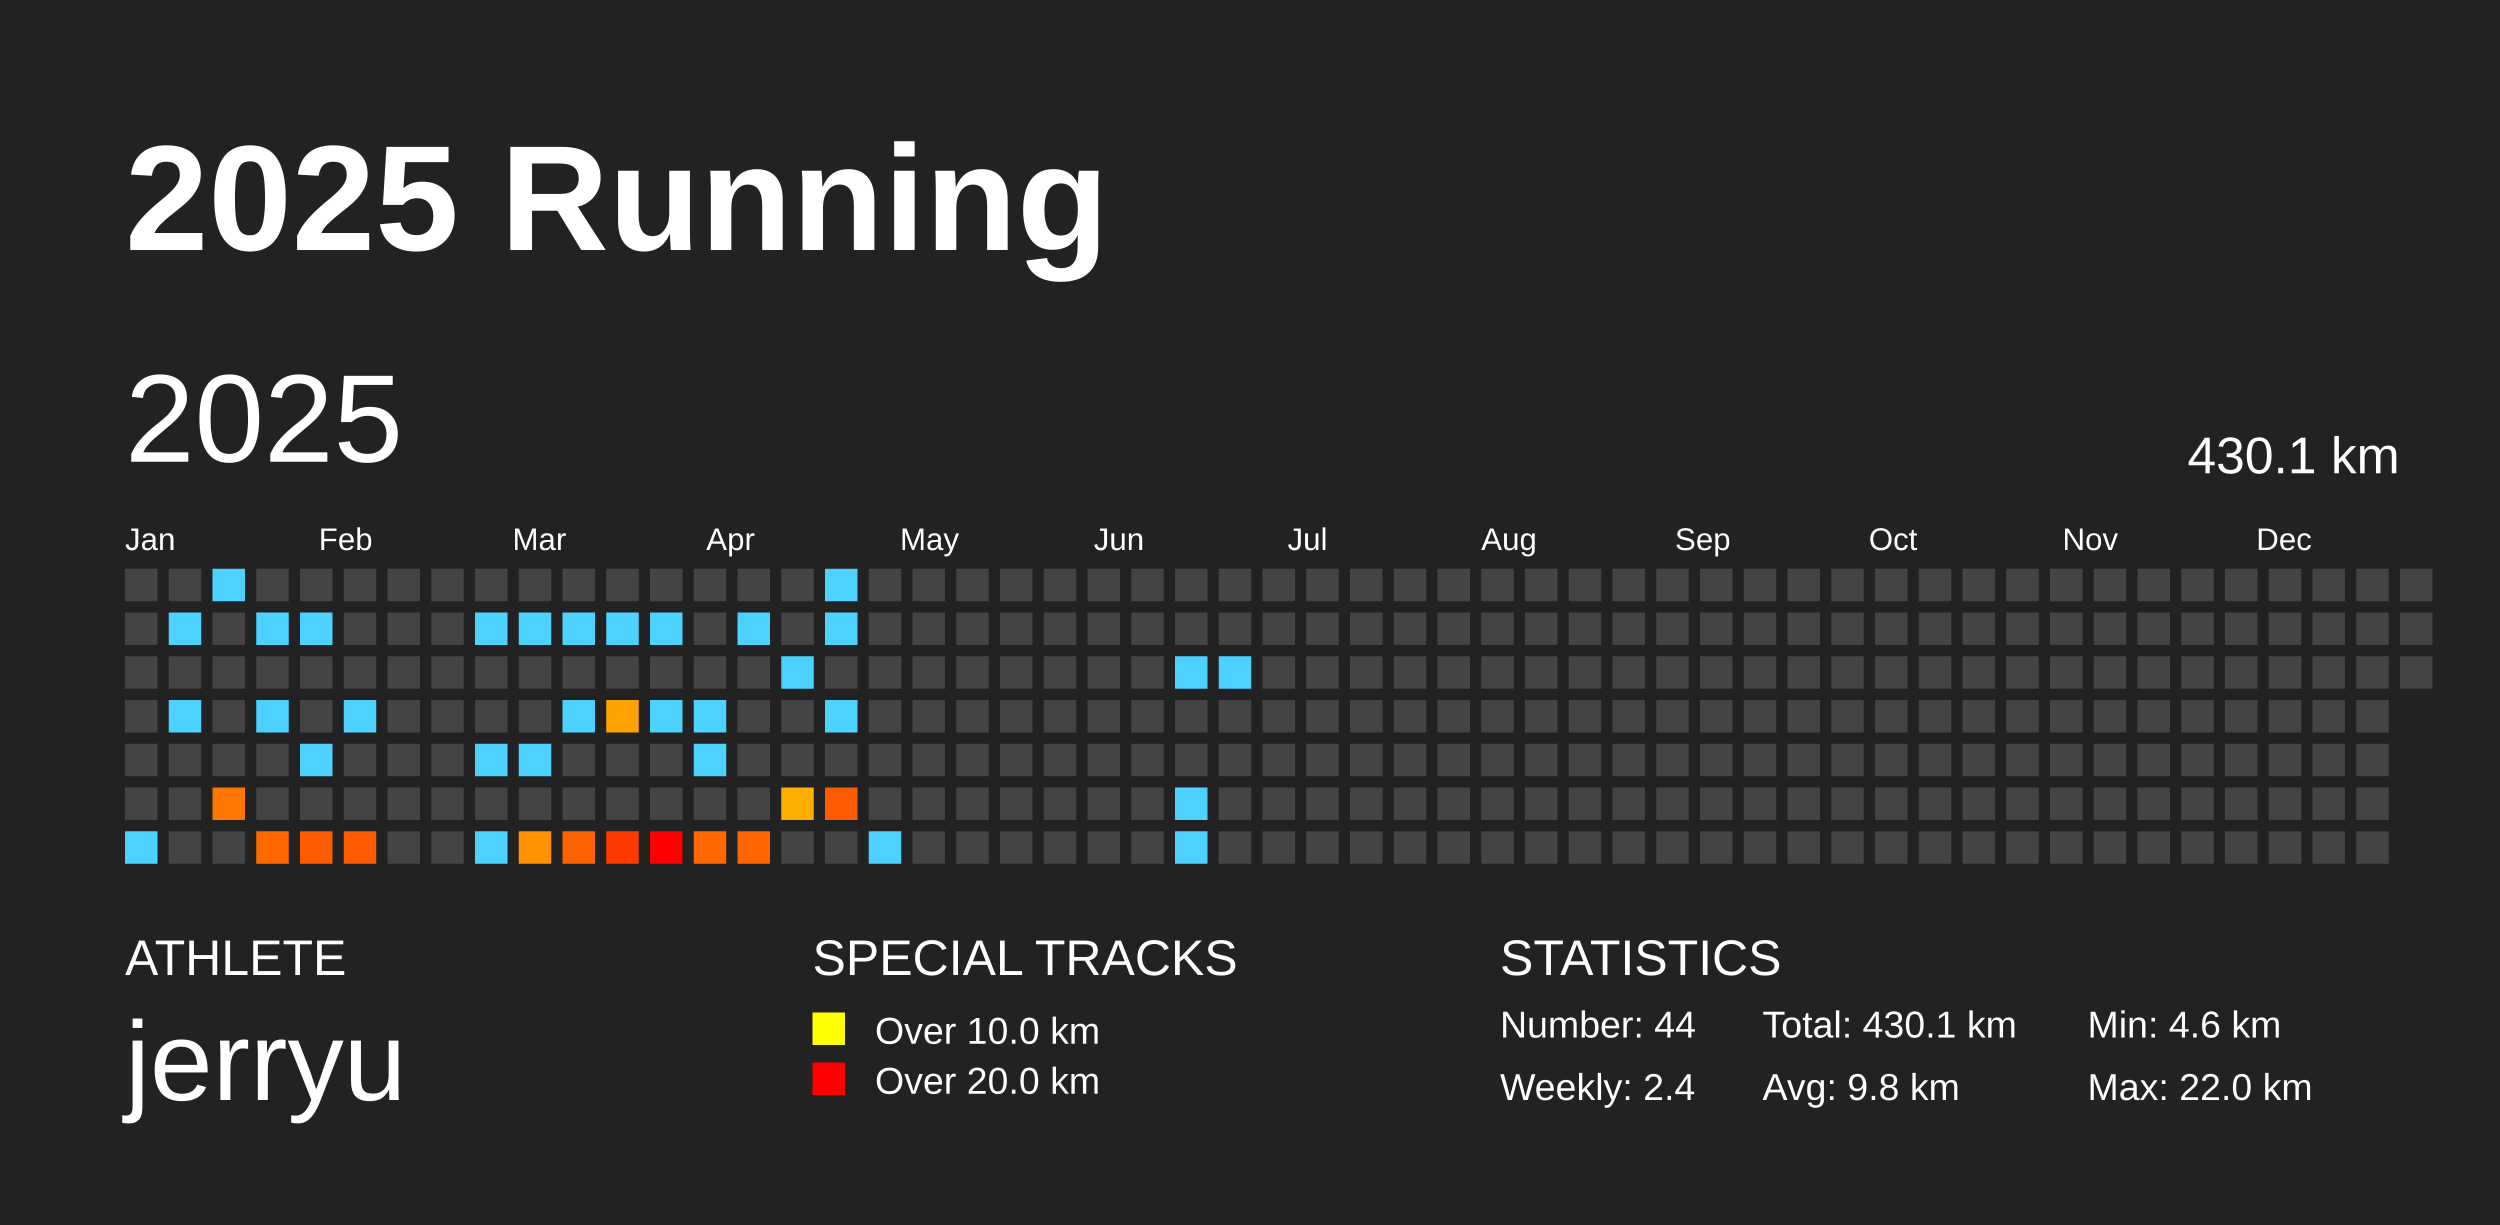
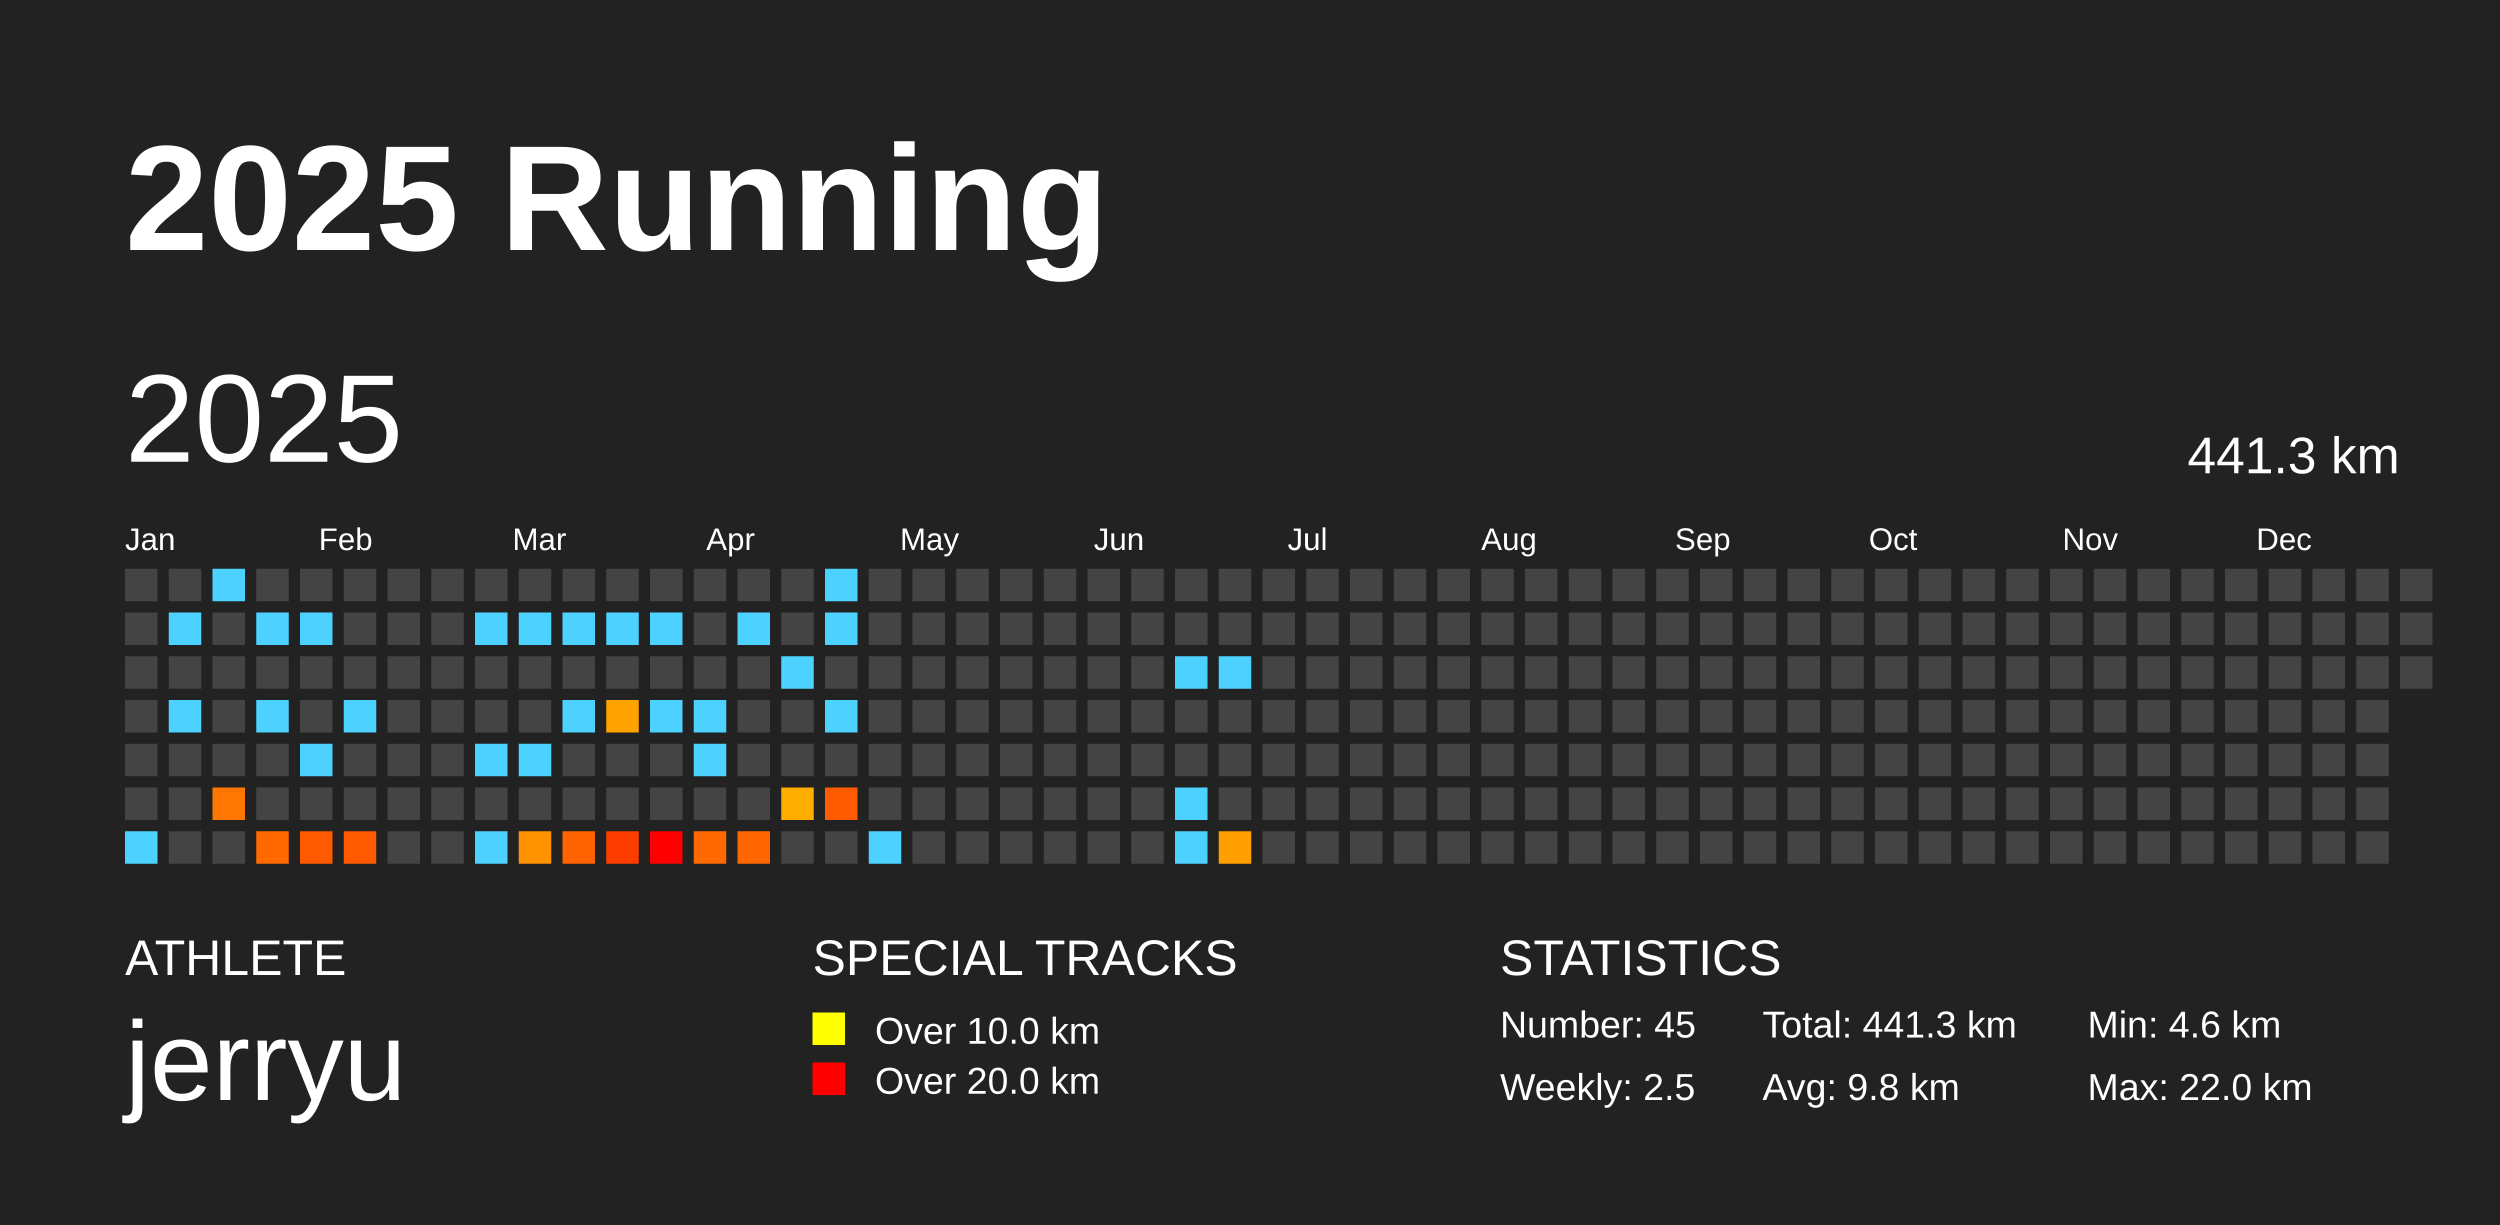
<svg xmlns="http://www.w3.org/2000/svg" baseProfile="full" height="98mm" version="1.1" viewBox="0,0,200,98" width="200mm">
  <defs />
  <rect fill="#222222" height="98" width="200" x="0" y="0" />
  <text fill="#FFFFFF" style="font-size:12px; font-family:Arial; font-weight:bold;" x="10" y="20">2025 Running</text>
  <text fill="#FFFFFF" style="font-size:4px; font-family:Arial" x="10" y="78">ATHLETE</text>
  <text fill="#FFFFFF" style="font-size:9px; font-family:Arial" x="10" y="88">jerryu</text>
  <text fill="#FFFFFF" style="font-size:4px; font-family:Arial" x="65" y="78">SPECIAL TRACKS</text>
  <rect fill="yellow" height="2.6" width="2.6" x="65" y="81" />
  <text fill="#FFFFFF" style="font-size:3px; font-family:Arial" x="70" y="83.5">Over 10.0 km</text>
  <rect fill="red" height="2.6" width="2.6" x="65" y="85" />
  <text fill="#FFFFFF" style="font-size:3px; font-family:Arial" x="70" y="87.5">Over 20.0 km</text>
  <text fill="#FFFFFF" style="font-size:4px; font-family:Arial" x="120" y="78">STATISTICS</text>
-   <text fill="#FFFFFF" style="font-size:3px; font-family:Arial" x="120" y="83">Number: 44</text>
-   <text fill="#FFFFFF" style="font-size:3px; font-family:Arial" x="120" y="88">Weekly: 2.4</text>
-   <text fill="#FFFFFF" style="font-size:3px; font-family:Arial" x="141" y="83">Total: 430.1 km</text>
+   <text fill="#FFFFFF" style="font-size:3px; font-family:Arial" x="120" y="83">Number: 45</text>
+   <text fill="#FFFFFF" style="font-size:3px; font-family:Arial" x="120" y="88">Weekly: 2.5</text>
+   <text fill="#FFFFFF" style="font-size:3px; font-family:Arial" x="141" y="83">Total: 441.3 km</text>
  <text fill="#FFFFFF" style="font-size:3px; font-family:Arial" x="141" y="88">Avg: 9.8 km</text>
  <text fill="#FFFFFF" style="font-size:3px; font-family:Arial" x="167" y="83">Min: 4.6 km</text>
  <text fill="#FFFFFF" style="font-size:3px; font-family:Arial" x="167" y="88">Max: 22.0 km</text>
  <text dominant-baseline="hanging" fill="#FFFFFF" style="font-size:10.0px; font-family:Arial;" x="10" y="30">2025</text>
-   <text dominant-baseline="hanging" fill="#FFFFFF" style="font-size:4.125px; font-family:Arial;" x="175" y="35">430.1 km</text>
+   <text dominant-baseline="hanging" fill="#FFFFFF" style="font-size:4.125px; font-family:Arial;" x="175" y="35">441.3 km</text>
  <text fill="#FFFFFF" style="font-size:2.5px; font-family:Arial" x="10.0" y="44">Jan</text>
  <text fill="#FFFFFF" style="font-size:2.5px; font-family:Arial" x="25.5" y="44">Feb</text>
  <text fill="#FFFFFF" style="font-size:2.5px; font-family:Arial" x="41.0" y="44">Mar</text>
  <text fill="#FFFFFF" style="font-size:2.5px; font-family:Arial" x="56.5" y="44">Apr</text>
  <text fill="#FFFFFF" style="font-size:2.5px; font-family:Arial" x="72.0" y="44">May</text>
  <text fill="#FFFFFF" style="font-size:2.5px; font-family:Arial" x="87.5" y="44">Jun</text>
  <text fill="#FFFFFF" style="font-size:2.5px; font-family:Arial" x="103.0" y="44">Jul</text>
  <text fill="#FFFFFF" style="font-size:2.5px; font-family:Arial" x="118.5" y="44">Aug</text>
  <text fill="#FFFFFF" style="font-size:2.5px; font-family:Arial" x="134.0" y="44">Sep</text>
  <text fill="#FFFFFF" style="font-size:2.5px; font-family:Arial" x="149.5" y="44">Oct</text>
  <text fill="#FFFFFF" style="font-size:2.5px; font-family:Arial" x="165.0" y="44">Nov</text>
  <text fill="#FFFFFF" style="font-size:2.5px; font-family:Arial" x="180.5" y="44">Dec</text>
  <rect fill="#444444" height="2.6" width="2.6" x="10.0" y="45.5" />
  <rect fill="#444444" height="2.6" width="2.6" x="10.0" y="49.0" />
  <rect fill="#444444" height="2.6" width="2.6" x="10.0" y="52.5" />
  <rect fill="#444444" height="2.6" width="2.6" x="10.0" y="56.0" />
  <rect fill="#444444" height="2.6" width="2.6" x="10.0" y="59.5" />
  <rect fill="#444444" height="2.6" width="2.6" x="10.0" y="63.0" />
  <rect fill="#4dd2ff" height="2.6" width="2.6" x="10.0" y="66.5" />
  <rect fill="#444444" height="2.6" width="2.6" x="13.5" y="45.5" />
  <rect fill="#4dd2ff" height="2.6" width="2.6" x="13.5" y="49.0" />
  <rect fill="#444444" height="2.6" width="2.6" x="13.5" y="52.5" />
  <rect fill="#4dd2ff" height="2.6" width="2.6" x="13.5" y="56.0" />
  <rect fill="#444444" height="2.6" width="2.6" x="13.5" y="59.5" />
  <rect fill="#444444" height="2.6" width="2.6" x="13.5" y="63.0" />
  <rect fill="#444444" height="2.6" width="2.6" x="13.5" y="66.5" />
  <rect fill="#4dd2ff" height="2.6" width="2.6" x="17.0" y="45.5" />
  <rect fill="#444444" height="2.6" width="2.6" x="17.0" y="49.0" />
  <rect fill="#444444" height="2.6" width="2.6" x="17.0" y="52.5" />
  <rect fill="#444444" height="2.6" width="2.6" x="17.0" y="56.0" />
  <rect fill="#444444" height="2.6" width="2.6" x="17.0" y="59.5" />
  <rect fill="#ff7600" height="2.6" width="2.6" x="17.0" y="63.0" />
  <rect fill="#444444" height="2.6" width="2.6" x="17.0" y="66.5" />
  <rect fill="#444444" height="2.6" width="2.6" x="20.5" y="45.5" />
  <rect fill="#4dd2ff" height="2.6" width="2.6" x="20.5" y="49.0" />
  <rect fill="#444444" height="2.6" width="2.6" x="20.5" y="52.5" />
  <rect fill="#4dd2ff" height="2.6" width="2.6" x="20.5" y="56.0" />
  <rect fill="#444444" height="2.6" width="2.6" x="20.5" y="59.5" />
  <rect fill="#444444" height="2.6" width="2.6" x="20.5" y="63.0" />
  <rect fill="#ff6900" height="2.6" width="2.6" x="20.5" y="66.5" />
  <rect fill="#444444" height="2.6" width="2.6" x="24.0" y="45.5" />
  <rect fill="#4dd2ff" height="2.6" width="2.6" x="24.0" y="49.0" />
  <rect fill="#444444" height="2.6" width="2.6" x="24.0" y="52.5" />
  <rect fill="#444444" height="2.6" width="2.6" x="24.0" y="56.0" />
  <rect fill="#4dd2ff" height="2.6" width="2.6" x="24.0" y="59.5" />
  <rect fill="#444444" height="2.6" width="2.6" x="24.0" y="63.0" />
  <rect fill="#ff5a00" height="2.6" width="2.6" x="24.0" y="66.5" />
  <rect fill="#444444" height="2.6" width="2.6" x="27.5" y="45.5" />
  <rect fill="#444444" height="2.6" width="2.6" x="27.5" y="49.0" />
  <rect fill="#444444" height="2.6" width="2.6" x="27.5" y="52.5" />
  <rect fill="#4dd2ff" height="2.6" width="2.6" x="27.5" y="56.0" />
  <rect fill="#444444" height="2.6" width="2.6" x="27.5" y="59.5" />
  <rect fill="#444444" height="2.6" width="2.6" x="27.5" y="63.0" />
  <rect fill="#ff5a00" height="2.6" width="2.6" x="27.5" y="66.5" />
  <rect fill="#444444" height="2.6" width="2.6" x="31.0" y="45.5" />
  <rect fill="#444444" height="2.6" width="2.6" x="31.0" y="49.0" />
  <rect fill="#444444" height="2.6" width="2.6" x="31.0" y="52.5" />
  <rect fill="#444444" height="2.6" width="2.6" x="31.0" y="56.0" />
  <rect fill="#444444" height="2.6" width="2.6" x="31.0" y="59.5" />
  <rect fill="#444444" height="2.6" width="2.6" x="31.0" y="63.0" />
  <rect fill="#444444" height="2.6" width="2.6" x="31.0" y="66.5" />
  <rect fill="#444444" height="2.6" width="2.6" x="34.5" y="45.5" />
  <rect fill="#444444" height="2.6" width="2.6" x="34.5" y="49.0" />
  <rect fill="#444444" height="2.6" width="2.6" x="34.5" y="52.5" />
  <rect fill="#444444" height="2.6" width="2.6" x="34.5" y="56.0" />
  <rect fill="#444444" height="2.6" width="2.6" x="34.5" y="59.5" />
  <rect fill="#444444" height="2.6" width="2.6" x="34.5" y="63.0" />
  <rect fill="#444444" height="2.6" width="2.6" x="34.5" y="66.5" />
  <rect fill="#444444" height="2.6" width="2.6" x="38.0" y="45.5" />
  <rect fill="#4dd2ff" height="2.6" width="2.6" x="38.0" y="49.0" />
  <rect fill="#444444" height="2.6" width="2.6" x="38.0" y="52.5" />
  <rect fill="#444444" height="2.6" width="2.6" x="38.0" y="56.0" />
  <rect fill="#4dd2ff" height="2.6" width="2.6" x="38.0" y="59.5" />
  <rect fill="#444444" height="2.6" width="2.6" x="38.0" y="63.0" />
  <rect fill="#4dd2ff" height="2.6" width="2.6" x="38.0" y="66.5" />
  <rect fill="#444444" height="2.6" width="2.6" x="41.5" y="45.5" />
  <rect fill="#4dd2ff" height="2.6" width="2.6" x="41.5" y="49.0" />
  <rect fill="#444444" height="2.6" width="2.6" x="41.5" y="52.5" />
  <rect fill="#444444" height="2.6" width="2.6" x="41.5" y="56.0" />
  <rect fill="#4dd2ff" height="2.6" width="2.6" x="41.5" y="59.5" />
  <rect fill="#444444" height="2.6" width="2.6" x="41.5" y="63.0" />
  <rect fill="#ff9200" height="2.6" width="2.6" x="41.5" y="66.5" />
  <rect fill="#444444" height="2.6" width="2.6" x="45.0" y="45.5" />
  <rect fill="#4dd2ff" height="2.6" width="2.6" x="45.0" y="49.0" />
  <rect fill="#444444" height="2.6" width="2.6" x="45.0" y="52.5" />
  <rect fill="#4dd2ff" height="2.6" width="2.6" x="45.0" y="56.0" />
  <rect fill="#444444" height="2.6" width="2.6" x="45.0" y="59.5" />
  <rect fill="#444444" height="2.6" width="2.6" x="45.0" y="63.0" />
  <rect fill="#ff6200" height="2.6" width="2.6" x="45.0" y="66.5" />
  <rect fill="#444444" height="2.6" width="2.6" x="48.5" y="45.5" />
  <rect fill="#4dd2ff" height="2.6" width="2.6" x="48.5" y="49.0" />
  <rect fill="#444444" height="2.6" width="2.6" x="48.5" y="52.5" />
  <rect fill="#ffa300" height="2.6" width="2.6" x="48.5" y="56.0" />
  <rect fill="#444444" height="2.6" width="2.6" x="48.5" y="59.5" />
  <rect fill="#444444" height="2.6" width="2.6" x="48.5" y="63.0" />
  <rect fill="#ff3c00" height="2.6" width="2.6" x="48.5" y="66.5" />
  <rect fill="#444444" height="2.6" width="2.6" x="52.0" y="45.5" />
  <rect fill="#4dd2ff" height="2.6" width="2.6" x="52.0" y="49.0" />
  <rect fill="#444444" height="2.6" width="2.6" x="52.0" y="52.5" />
  <rect fill="#4dd2ff" height="2.6" width="2.6" x="52.0" y="56.0" />
  <rect fill="#444444" height="2.6" width="2.6" x="52.0" y="59.5" />
  <rect fill="#444444" height="2.6" width="2.6" x="52.0" y="63.0" />
  <rect fill="red" height="2.6" width="2.6" x="52.0" y="66.5" />
  <rect fill="#444444" height="2.6" width="2.6" x="55.5" y="45.5" />
  <rect fill="#444444" height="2.6" width="2.6" x="55.5" y="49.0" />
  <rect fill="#444444" height="2.6" width="2.6" x="55.5" y="52.5" />
  <rect fill="#4dd2ff" height="2.6" width="2.6" x="55.5" y="56.0" />
  <rect fill="#4dd2ff" height="2.6" width="2.6" x="55.5" y="59.5" />
  <rect fill="#444444" height="2.6" width="2.6" x="55.5" y="63.0" />
  <rect fill="#ff6900" height="2.6" width="2.6" x="55.5" y="66.5" />
  <rect fill="#444444" height="2.6" width="2.6" x="59.0" y="45.5" />
  <rect fill="#4dd2ff" height="2.6" width="2.6" x="59.0" y="49.0" />
  <rect fill="#444444" height="2.6" width="2.6" x="59.0" y="52.5" />
  <rect fill="#444444" height="2.6" width="2.6" x="59.0" y="56.0" />
  <rect fill="#444444" height="2.6" width="2.6" x="59.0" y="59.5" />
  <rect fill="#444444" height="2.6" width="2.6" x="59.0" y="63.0" />
  <rect fill="#ff6600" height="2.6" width="2.6" x="59.0" y="66.5" />
  <rect fill="#444444" height="2.6" width="2.6" x="62.5" y="45.5" />
  <rect fill="#444444" height="2.6" width="2.6" x="62.5" y="49.0" />
  <rect fill="#4dd2ff" height="2.6" width="2.6" x="62.5" y="52.5" />
  <rect fill="#444444" height="2.6" width="2.6" x="62.5" y="56.0" />
  <rect fill="#444444" height="2.6" width="2.6" x="62.5" y="59.5" />
  <rect fill="#ffae00" height="2.6" width="2.6" x="62.5" y="63.0" />
  <rect fill="#444444" height="2.6" width="2.6" x="62.5" y="66.5" />
  <rect fill="#4dd2ff" height="2.6" width="2.6" x="66.0" y="45.5" />
  <rect fill="#4dd2ff" height="2.6" width="2.6" x="66.0" y="49.0" />
  <rect fill="#444444" height="2.6" width="2.6" x="66.0" y="52.5" />
  <rect fill="#4dd2ff" height="2.6" width="2.6" x="66.0" y="56.0" />
  <rect fill="#444444" height="2.6" width="2.6" x="66.0" y="59.5" />
  <rect fill="#ff5b00" height="2.6" width="2.6" x="66.0" y="63.0" />
  <rect fill="#444444" height="2.6" width="2.6" x="66.0" y="66.5" />
  <rect fill="#444444" height="2.6" width="2.6" x="69.5" y="45.5" />
  <rect fill="#444444" height="2.6" width="2.6" x="69.5" y="49.0" />
  <rect fill="#444444" height="2.6" width="2.6" x="69.5" y="52.5" />
  <rect fill="#444444" height="2.6" width="2.6" x="69.5" y="56.0" />
  <rect fill="#444444" height="2.6" width="2.6" x="69.5" y="59.5" />
  <rect fill="#444444" height="2.6" width="2.6" x="69.5" y="63.0" />
  <rect fill="#4dd2ff" height="2.6" width="2.6" x="69.5" y="66.5" />
  <rect fill="#444444" height="2.6" width="2.6" x="73.0" y="45.5" />
  <rect fill="#444444" height="2.6" width="2.6" x="73.0" y="49.0" />
  <rect fill="#444444" height="2.6" width="2.6" x="73.0" y="52.5" />
  <rect fill="#444444" height="2.6" width="2.6" x="73.0" y="56.0" />
  <rect fill="#444444" height="2.6" width="2.6" x="73.0" y="59.5" />
  <rect fill="#444444" height="2.6" width="2.6" x="73.0" y="63.0" />
  <rect fill="#444444" height="2.6" width="2.6" x="73.0" y="66.5" />
  <rect fill="#444444" height="2.6" width="2.6" x="76.5" y="45.5" />
  <rect fill="#444444" height="2.6" width="2.6" x="76.5" y="49.0" />
  <rect fill="#444444" height="2.6" width="2.6" x="76.5" y="52.5" />
  <rect fill="#444444" height="2.6" width="2.6" x="76.5" y="56.0" />
  <rect fill="#444444" height="2.6" width="2.6" x="76.5" y="59.5" />
  <rect fill="#444444" height="2.6" width="2.6" x="76.5" y="63.0" />
  <rect fill="#444444" height="2.6" width="2.6" x="76.5" y="66.5" />
  <rect fill="#444444" height="2.6" width="2.6" x="80.0" y="45.5" />
  <rect fill="#444444" height="2.6" width="2.6" x="80.0" y="49.0" />
  <rect fill="#444444" height="2.6" width="2.6" x="80.0" y="52.5" />
  <rect fill="#444444" height="2.6" width="2.6" x="80.0" y="56.0" />
  <rect fill="#444444" height="2.6" width="2.6" x="80.0" y="59.5" />
  <rect fill="#444444" height="2.6" width="2.6" x="80.0" y="63.0" />
  <rect fill="#444444" height="2.6" width="2.6" x="80.0" y="66.5" />
  <rect fill="#444444" height="2.6" width="2.6" x="83.5" y="45.5" />
  <rect fill="#444444" height="2.6" width="2.6" x="83.5" y="49.0" />
  <rect fill="#444444" height="2.6" width="2.6" x="83.5" y="52.5" />
  <rect fill="#444444" height="2.6" width="2.6" x="83.5" y="56.0" />
  <rect fill="#444444" height="2.6" width="2.6" x="83.5" y="59.5" />
  <rect fill="#444444" height="2.6" width="2.6" x="83.5" y="63.0" />
  <rect fill="#444444" height="2.6" width="2.6" x="83.5" y="66.5" />
  <rect fill="#444444" height="2.6" width="2.6" x="87.0" y="45.5" />
  <rect fill="#444444" height="2.6" width="2.6" x="87.0" y="49.0" />
  <rect fill="#444444" height="2.6" width="2.6" x="87.0" y="52.5" />
  <rect fill="#444444" height="2.6" width="2.6" x="87.0" y="56.0" />
  <rect fill="#444444" height="2.6" width="2.6" x="87.0" y="59.5" />
  <rect fill="#444444" height="2.6" width="2.6" x="87.0" y="63.0" />
  <rect fill="#444444" height="2.6" width="2.6" x="87.0" y="66.5" />
  <rect fill="#444444" height="2.6" width="2.6" x="90.5" y="45.5" />
  <rect fill="#444444" height="2.6" width="2.6" x="90.5" y="49.0" />
  <rect fill="#444444" height="2.6" width="2.6" x="90.5" y="52.5" />
  <rect fill="#444444" height="2.6" width="2.6" x="90.5" y="56.0" />
  <rect fill="#444444" height="2.6" width="2.6" x="90.5" y="59.5" />
  <rect fill="#444444" height="2.6" width="2.6" x="90.5" y="63.0" />
  <rect fill="#444444" height="2.6" width="2.6" x="90.5" y="66.5" />
  <rect fill="#444444" height="2.6" width="2.6" x="94.0" y="45.5" />
  <rect fill="#444444" height="2.6" width="2.6" x="94.0" y="49.0" />
  <rect fill="#4dd2ff" height="2.6" width="2.6" x="94.0" y="52.5" />
  <rect fill="#444444" height="2.6" width="2.6" x="94.0" y="56.0" />
  <rect fill="#444444" height="2.6" width="2.6" x="94.0" y="59.5" />
  <rect fill="#4dd2ff" height="2.6" width="2.6" x="94.0" y="63.0" />
  <rect fill="#4dd2ff" height="2.6" width="2.6" x="94.0" y="66.5" />
  <rect fill="#444444" height="2.6" width="2.6" x="97.5" y="45.5" />
  <rect fill="#444444" height="2.6" width="2.6" x="97.5" y="49.0" />
  <rect fill="#4dd2ff" height="2.6" width="2.6" x="97.5" y="52.5" />
  <rect fill="#444444" height="2.6" width="2.6" x="97.5" y="56.0" />
  <rect fill="#444444" height="2.6" width="2.6" x="97.5" y="59.5" />
  <rect fill="#444444" height="2.6" width="2.6" x="97.5" y="63.0" />
-   <rect fill="#444444" height="2.6" width="2.6" x="97.5" y="66.5" />
+   <rect fill="#ff9f00" height="2.6" width="2.6" x="97.5" y="66.5" />
  <rect fill="#444444" height="2.6" width="2.6" x="101.0" y="45.5" />
  <rect fill="#444444" height="2.6" width="2.6" x="101.0" y="49.0" />
  <rect fill="#444444" height="2.6" width="2.6" x="101.0" y="52.5" />
  <rect fill="#444444" height="2.6" width="2.6" x="101.0" y="56.0" />
  <rect fill="#444444" height="2.6" width="2.6" x="101.0" y="59.5" />
  <rect fill="#444444" height="2.6" width="2.6" x="101.0" y="63.0" />
  <rect fill="#444444" height="2.6" width="2.6" x="101.0" y="66.5" />
  <rect fill="#444444" height="2.6" width="2.6" x="104.5" y="45.5" />
  <rect fill="#444444" height="2.6" width="2.6" x="104.5" y="49.0" />
  <rect fill="#444444" height="2.6" width="2.6" x="104.5" y="52.5" />
  <rect fill="#444444" height="2.6" width="2.6" x="104.5" y="56.0" />
  <rect fill="#444444" height="2.6" width="2.6" x="104.5" y="59.5" />
  <rect fill="#444444" height="2.6" width="2.6" x="104.5" y="63.0" />
  <rect fill="#444444" height="2.6" width="2.6" x="104.5" y="66.5" />
  <rect fill="#444444" height="2.6" width="2.6" x="108.0" y="45.5" />
  <rect fill="#444444" height="2.6" width="2.6" x="108.0" y="49.0" />
  <rect fill="#444444" height="2.6" width="2.6" x="108.0" y="52.5" />
  <rect fill="#444444" height="2.6" width="2.6" x="108.0" y="56.0" />
  <rect fill="#444444" height="2.6" width="2.6" x="108.0" y="59.5" />
  <rect fill="#444444" height="2.6" width="2.6" x="108.0" y="63.0" />
  <rect fill="#444444" height="2.6" width="2.6" x="108.0" y="66.5" />
  <rect fill="#444444" height="2.6" width="2.6" x="111.5" y="45.5" />
  <rect fill="#444444" height="2.6" width="2.6" x="111.5" y="49.0" />
  <rect fill="#444444" height="2.6" width="2.6" x="111.5" y="52.5" />
  <rect fill="#444444" height="2.6" width="2.6" x="111.5" y="56.0" />
  <rect fill="#444444" height="2.6" width="2.6" x="111.5" y="59.5" />
  <rect fill="#444444" height="2.6" width="2.6" x="111.5" y="63.0" />
  <rect fill="#444444" height="2.6" width="2.6" x="111.5" y="66.5" />
  <rect fill="#444444" height="2.6" width="2.6" x="115.0" y="45.5" />
  <rect fill="#444444" height="2.6" width="2.6" x="115.0" y="49.0" />
  <rect fill="#444444" height="2.6" width="2.6" x="115.0" y="52.5" />
  <rect fill="#444444" height="2.6" width="2.6" x="115.0" y="56.0" />
  <rect fill="#444444" height="2.6" width="2.6" x="115.0" y="59.5" />
  <rect fill="#444444" height="2.6" width="2.6" x="115.0" y="63.0" />
  <rect fill="#444444" height="2.6" width="2.6" x="115.0" y="66.5" />
  <rect fill="#444444" height="2.6" width="2.6" x="118.5" y="45.5" />
  <rect fill="#444444" height="2.6" width="2.6" x="118.5" y="49.0" />
  <rect fill="#444444" height="2.6" width="2.6" x="118.5" y="52.5" />
  <rect fill="#444444" height="2.6" width="2.6" x="118.5" y="56.0" />
  <rect fill="#444444" height="2.6" width="2.6" x="118.5" y="59.5" />
  <rect fill="#444444" height="2.6" width="2.6" x="118.5" y="63.0" />
  <rect fill="#444444" height="2.6" width="2.6" x="118.5" y="66.5" />
  <rect fill="#444444" height="2.6" width="2.6" x="122.0" y="45.5" />
  <rect fill="#444444" height="2.6" width="2.6" x="122.0" y="49.0" />
  <rect fill="#444444" height="2.6" width="2.6" x="122.0" y="52.5" />
  <rect fill="#444444" height="2.6" width="2.6" x="122.0" y="56.0" />
  <rect fill="#444444" height="2.6" width="2.6" x="122.0" y="59.5" />
  <rect fill="#444444" height="2.6" width="2.6" x="122.0" y="63.0" />
  <rect fill="#444444" height="2.6" width="2.6" x="122.0" y="66.5" />
  <rect fill="#444444" height="2.6" width="2.6" x="125.5" y="45.5" />
  <rect fill="#444444" height="2.6" width="2.6" x="125.5" y="49.0" />
  <rect fill="#444444" height="2.6" width="2.6" x="125.5" y="52.5" />
  <rect fill="#444444" height="2.6" width="2.6" x="125.5" y="56.0" />
  <rect fill="#444444" height="2.6" width="2.6" x="125.5" y="59.5" />
  <rect fill="#444444" height="2.6" width="2.6" x="125.5" y="63.0" />
  <rect fill="#444444" height="2.6" width="2.6" x="125.5" y="66.5" />
  <rect fill="#444444" height="2.6" width="2.6" x="129.0" y="45.5" />
  <rect fill="#444444" height="2.6" width="2.6" x="129.0" y="49.0" />
  <rect fill="#444444" height="2.6" width="2.6" x="129.0" y="52.5" />
  <rect fill="#444444" height="2.6" width="2.6" x="129.0" y="56.0" />
  <rect fill="#444444" height="2.6" width="2.6" x="129.0" y="59.5" />
  <rect fill="#444444" height="2.6" width="2.6" x="129.0" y="63.0" />
  <rect fill="#444444" height="2.6" width="2.6" x="129.0" y="66.5" />
  <rect fill="#444444" height="2.6" width="2.6" x="132.5" y="45.5" />
  <rect fill="#444444" height="2.6" width="2.6" x="132.5" y="49.0" />
  <rect fill="#444444" height="2.6" width="2.6" x="132.5" y="52.5" />
  <rect fill="#444444" height="2.6" width="2.6" x="132.5" y="56.0" />
  <rect fill="#444444" height="2.6" width="2.6" x="132.5" y="59.5" />
  <rect fill="#444444" height="2.6" width="2.6" x="132.5" y="63.0" />
  <rect fill="#444444" height="2.6" width="2.6" x="132.5" y="66.5" />
  <rect fill="#444444" height="2.6" width="2.6" x="136.0" y="45.5" />
  <rect fill="#444444" height="2.6" width="2.6" x="136.0" y="49.0" />
  <rect fill="#444444" height="2.6" width="2.6" x="136.0" y="52.5" />
  <rect fill="#444444" height="2.6" width="2.6" x="136.0" y="56.0" />
  <rect fill="#444444" height="2.6" width="2.6" x="136.0" y="59.5" />
  <rect fill="#444444" height="2.6" width="2.6" x="136.0" y="63.0" />
  <rect fill="#444444" height="2.6" width="2.6" x="136.0" y="66.5" />
  <rect fill="#444444" height="2.6" width="2.6" x="139.5" y="45.5" />
  <rect fill="#444444" height="2.6" width="2.6" x="139.5" y="49.0" />
  <rect fill="#444444" height="2.6" width="2.6" x="139.5" y="52.5" />
  <rect fill="#444444" height="2.6" width="2.6" x="139.5" y="56.0" />
  <rect fill="#444444" height="2.6" width="2.6" x="139.5" y="59.5" />
  <rect fill="#444444" height="2.6" width="2.6" x="139.5" y="63.0" />
  <rect fill="#444444" height="2.6" width="2.6" x="139.5" y="66.5" />
  <rect fill="#444444" height="2.6" width="2.6" x="143.0" y="45.5" />
  <rect fill="#444444" height="2.6" width="2.6" x="143.0" y="49.0" />
  <rect fill="#444444" height="2.6" width="2.6" x="143.0" y="52.5" />
  <rect fill="#444444" height="2.6" width="2.6" x="143.0" y="56.0" />
  <rect fill="#444444" height="2.6" width="2.6" x="143.0" y="59.5" />
  <rect fill="#444444" height="2.6" width="2.6" x="143.0" y="63.0" />
  <rect fill="#444444" height="2.6" width="2.6" x="143.0" y="66.5" />
  <rect fill="#444444" height="2.6" width="2.6" x="146.5" y="45.5" />
  <rect fill="#444444" height="2.6" width="2.6" x="146.5" y="49.0" />
  <rect fill="#444444" height="2.6" width="2.6" x="146.5" y="52.5" />
  <rect fill="#444444" height="2.6" width="2.6" x="146.5" y="56.0" />
  <rect fill="#444444" height="2.6" width="2.6" x="146.5" y="59.5" />
  <rect fill="#444444" height="2.6" width="2.6" x="146.5" y="63.0" />
  <rect fill="#444444" height="2.6" width="2.6" x="146.5" y="66.5" />
  <rect fill="#444444" height="2.6" width="2.6" x="150.0" y="45.5" />
  <rect fill="#444444" height="2.6" width="2.6" x="150.0" y="49.0" />
  <rect fill="#444444" height="2.6" width="2.6" x="150.0" y="52.5" />
  <rect fill="#444444" height="2.6" width="2.6" x="150.0" y="56.0" />
  <rect fill="#444444" height="2.6" width="2.6" x="150.0" y="59.5" />
  <rect fill="#444444" height="2.6" width="2.6" x="150.0" y="63.0" />
  <rect fill="#444444" height="2.6" width="2.6" x="150.0" y="66.5" />
  <rect fill="#444444" height="2.6" width="2.6" x="153.5" y="45.5" />
  <rect fill="#444444" height="2.6" width="2.6" x="153.5" y="49.0" />
  <rect fill="#444444" height="2.6" width="2.6" x="153.5" y="52.5" />
  <rect fill="#444444" height="2.6" width="2.6" x="153.5" y="56.0" />
  <rect fill="#444444" height="2.6" width="2.6" x="153.5" y="59.5" />
  <rect fill="#444444" height="2.6" width="2.6" x="153.5" y="63.0" />
  <rect fill="#444444" height="2.6" width="2.6" x="153.5" y="66.5" />
  <rect fill="#444444" height="2.6" width="2.6" x="157.0" y="45.5" />
  <rect fill="#444444" height="2.6" width="2.6" x="157.0" y="49.0" />
  <rect fill="#444444" height="2.6" width="2.6" x="157.0" y="52.5" />
  <rect fill="#444444" height="2.6" width="2.6" x="157.0" y="56.0" />
  <rect fill="#444444" height="2.6" width="2.6" x="157.0" y="59.5" />
  <rect fill="#444444" height="2.6" width="2.6" x="157.0" y="63.0" />
  <rect fill="#444444" height="2.6" width="2.6" x="157.0" y="66.5" />
  <rect fill="#444444" height="2.6" width="2.6" x="160.5" y="45.5" />
  <rect fill="#444444" height="2.6" width="2.6" x="160.5" y="49.0" />
  <rect fill="#444444" height="2.6" width="2.6" x="160.5" y="52.5" />
  <rect fill="#444444" height="2.6" width="2.6" x="160.5" y="56.0" />
  <rect fill="#444444" height="2.6" width="2.6" x="160.5" y="59.5" />
  <rect fill="#444444" height="2.6" width="2.6" x="160.5" y="63.0" />
  <rect fill="#444444" height="2.6" width="2.6" x="160.5" y="66.5" />
  <rect fill="#444444" height="2.6" width="2.6" x="164.0" y="45.5" />
  <rect fill="#444444" height="2.6" width="2.6" x="164.0" y="49.0" />
  <rect fill="#444444" height="2.6" width="2.6" x="164.0" y="52.5" />
  <rect fill="#444444" height="2.6" width="2.6" x="164.0" y="56.0" />
  <rect fill="#444444" height="2.6" width="2.6" x="164.0" y="59.5" />
  <rect fill="#444444" height="2.6" width="2.6" x="164.0" y="63.0" />
  <rect fill="#444444" height="2.6" width="2.6" x="164.0" y="66.5" />
  <rect fill="#444444" height="2.6" width="2.6" x="167.5" y="45.5" />
  <rect fill="#444444" height="2.6" width="2.6" x="167.5" y="49.0" />
  <rect fill="#444444" height="2.6" width="2.6" x="167.5" y="52.5" />
  <rect fill="#444444" height="2.6" width="2.6" x="167.5" y="56.0" />
  <rect fill="#444444" height="2.6" width="2.6" x="167.5" y="59.5" />
  <rect fill="#444444" height="2.6" width="2.6" x="167.5" y="63.0" />
  <rect fill="#444444" height="2.6" width="2.6" x="167.5" y="66.5" />
  <rect fill="#444444" height="2.6" width="2.6" x="171.0" y="45.5" />
  <rect fill="#444444" height="2.6" width="2.6" x="171.0" y="49.0" />
  <rect fill="#444444" height="2.6" width="2.6" x="171.0" y="52.5" />
  <rect fill="#444444" height="2.6" width="2.6" x="171.0" y="56.0" />
  <rect fill="#444444" height="2.6" width="2.6" x="171.0" y="59.5" />
  <rect fill="#444444" height="2.6" width="2.6" x="171.0" y="63.0" />
  <rect fill="#444444" height="2.6" width="2.6" x="171.0" y="66.5" />
  <rect fill="#444444" height="2.6" width="2.6" x="174.5" y="45.5" />
  <rect fill="#444444" height="2.6" width="2.6" x="174.5" y="49.0" />
  <rect fill="#444444" height="2.6" width="2.6" x="174.5" y="52.5" />
  <rect fill="#444444" height="2.6" width="2.6" x="174.5" y="56.0" />
  <rect fill="#444444" height="2.6" width="2.6" x="174.5" y="59.5" />
  <rect fill="#444444" height="2.6" width="2.6" x="174.5" y="63.0" />
  <rect fill="#444444" height="2.6" width="2.6" x="174.5" y="66.5" />
  <rect fill="#444444" height="2.6" width="2.6" x="178.0" y="45.5" />
  <rect fill="#444444" height="2.6" width="2.6" x="178.0" y="49.0" />
  <rect fill="#444444" height="2.6" width="2.6" x="178.0" y="52.5" />
  <rect fill="#444444" height="2.6" width="2.6" x="178.0" y="56.0" />
  <rect fill="#444444" height="2.6" width="2.6" x="178.0" y="59.5" />
  <rect fill="#444444" height="2.6" width="2.6" x="178.0" y="63.0" />
  <rect fill="#444444" height="2.6" width="2.6" x="178.0" y="66.5" />
  <rect fill="#444444" height="2.6" width="2.6" x="181.5" y="45.5" />
  <rect fill="#444444" height="2.6" width="2.6" x="181.5" y="49.0" />
  <rect fill="#444444" height="2.6" width="2.6" x="181.5" y="52.5" />
  <rect fill="#444444" height="2.6" width="2.6" x="181.5" y="56.0" />
  <rect fill="#444444" height="2.6" width="2.6" x="181.5" y="59.5" />
  <rect fill="#444444" height="2.6" width="2.6" x="181.5" y="63.0" />
  <rect fill="#444444" height="2.6" width="2.6" x="181.5" y="66.5" />
  <rect fill="#444444" height="2.6" width="2.6" x="185.0" y="45.5" />
  <rect fill="#444444" height="2.6" width="2.6" x="185.0" y="49.0" />
  <rect fill="#444444" height="2.6" width="2.6" x="185.0" y="52.5" />
  <rect fill="#444444" height="2.6" width="2.6" x="185.0" y="56.0" />
  <rect fill="#444444" height="2.6" width="2.6" x="185.0" y="59.5" />
  <rect fill="#444444" height="2.6" width="2.6" x="185.0" y="63.0" />
  <rect fill="#444444" height="2.6" width="2.6" x="185.0" y="66.5" />
  <rect fill="#444444" height="2.6" width="2.6" x="188.5" y="45.5" />
  <rect fill="#444444" height="2.6" width="2.6" x="188.5" y="49.0" />
  <rect fill="#444444" height="2.6" width="2.6" x="188.5" y="52.5" />
  <rect fill="#444444" height="2.6" width="2.6" x="188.5" y="56.0" />
  <rect fill="#444444" height="2.6" width="2.6" x="188.5" y="59.5" />
  <rect fill="#444444" height="2.6" width="2.6" x="188.5" y="63.0" />
  <rect fill="#444444" height="2.6" width="2.6" x="188.5" y="66.5" />
  <rect fill="#444444" height="2.6" width="2.6" x="192.0" y="45.5" />
  <rect fill="#444444" height="2.6" width="2.6" x="192.0" y="49.0" />
  <rect fill="#444444" height="2.6" width="2.6" x="192.0" y="52.5" />
</svg>
